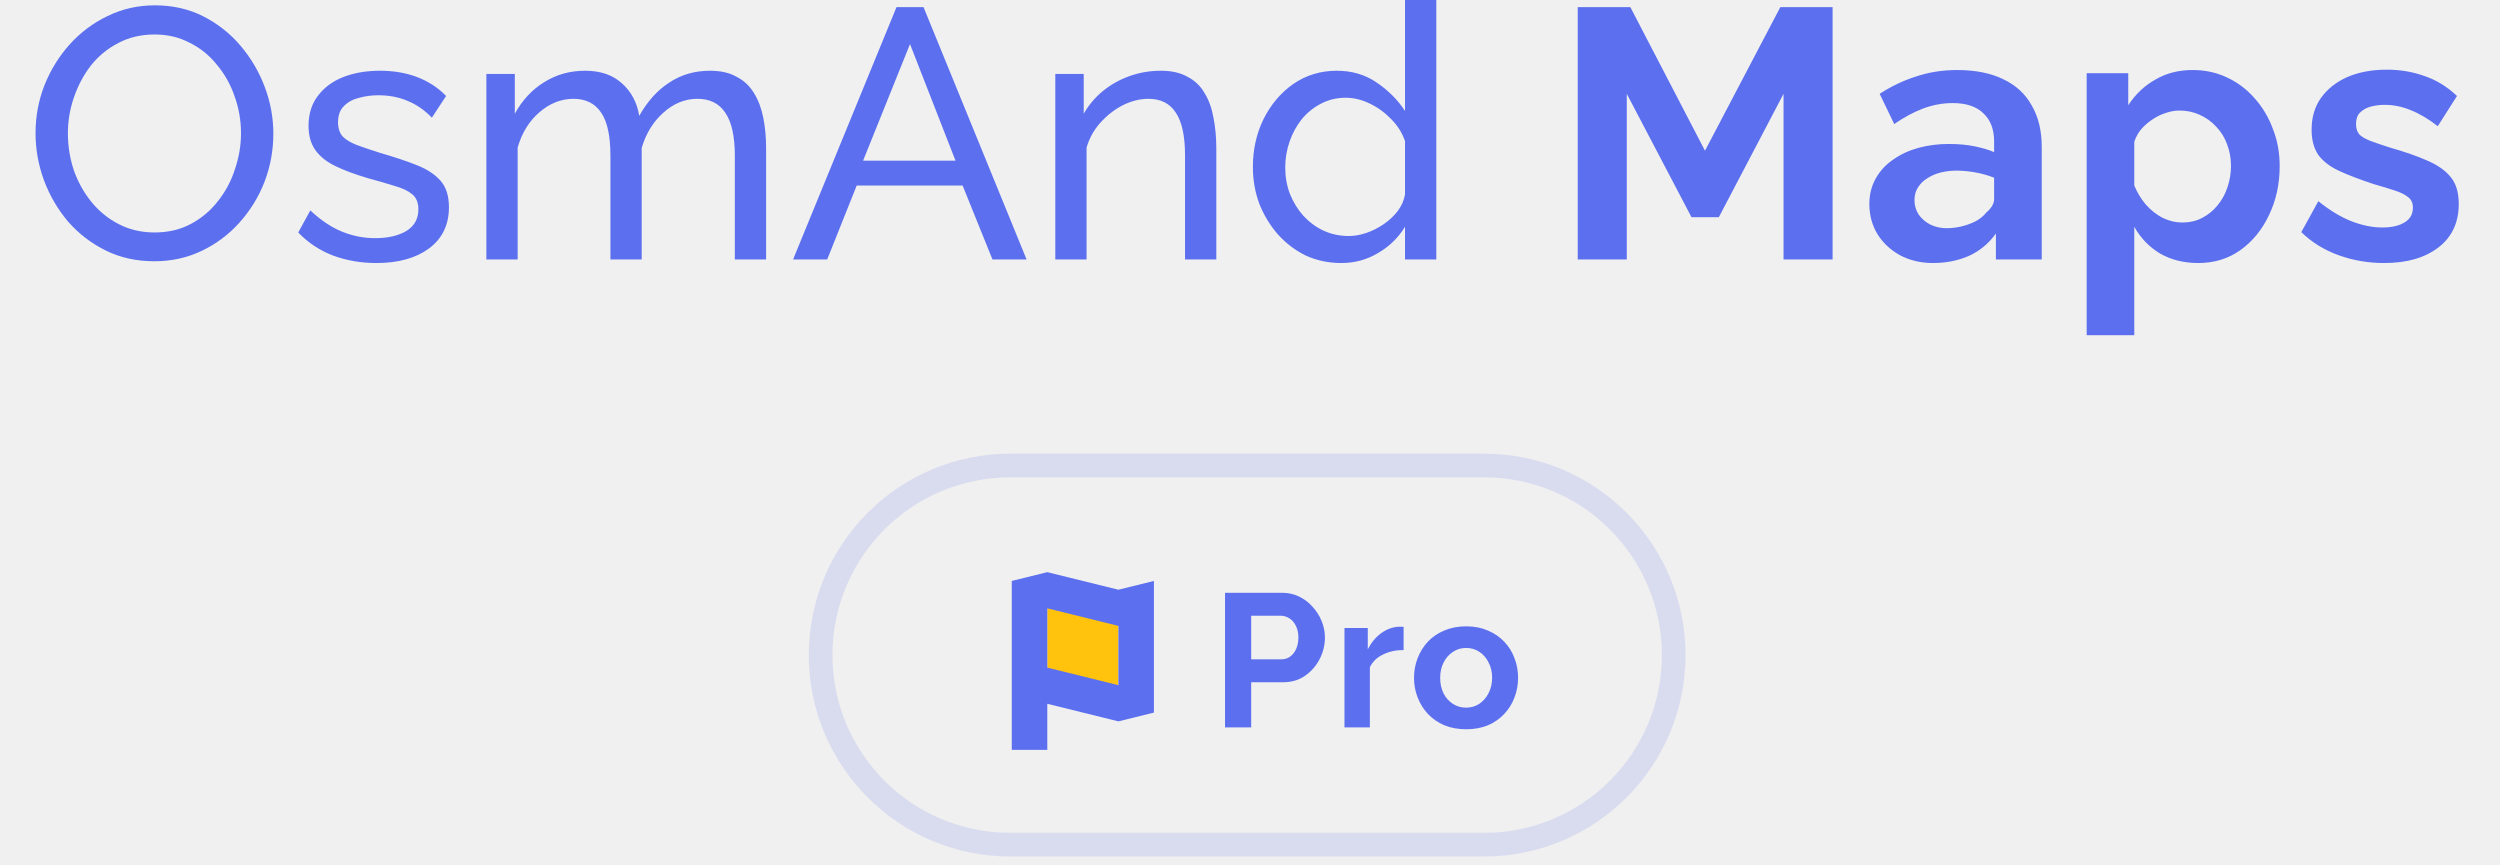
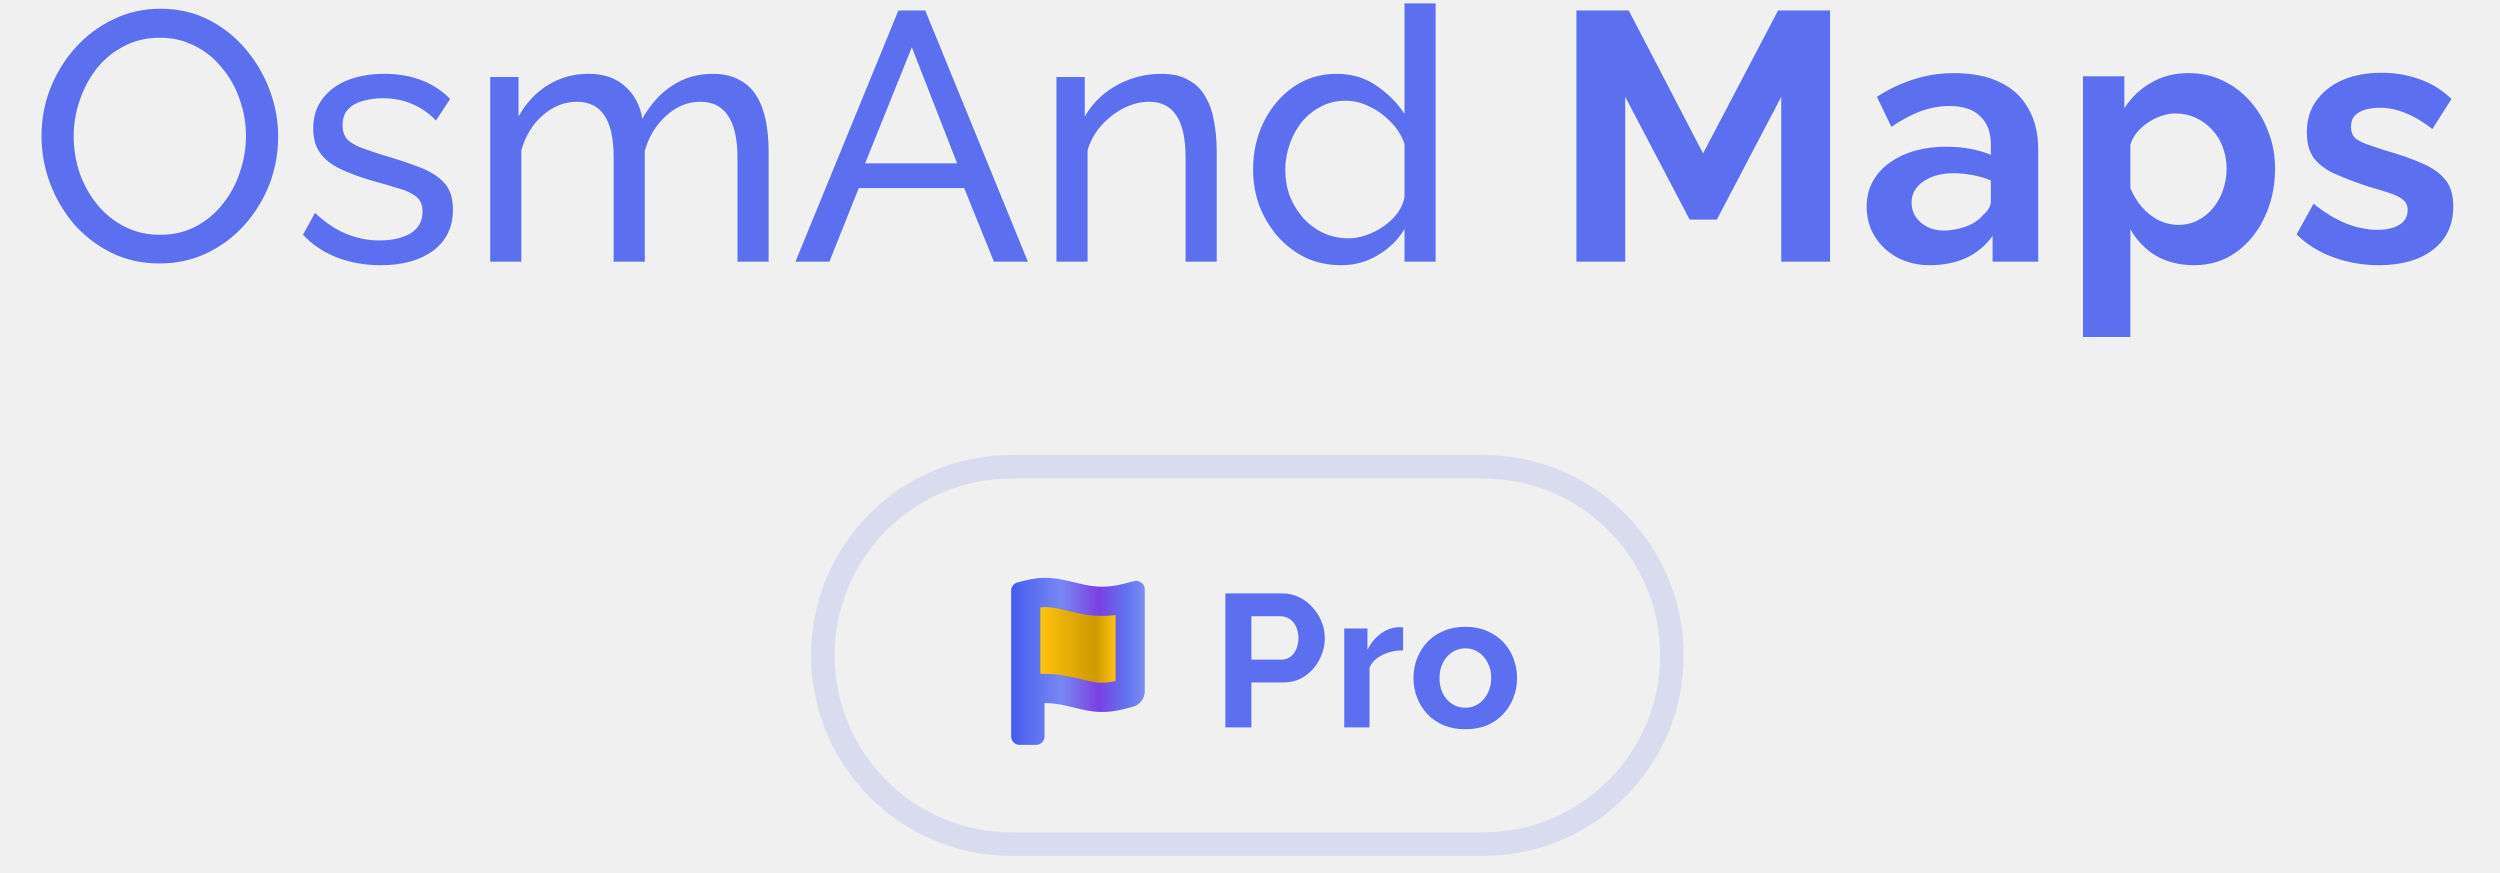
- <svg xmlns="http://www.w3.org/2000/svg" width="211" height="73" viewBox="0 0 211 73" fill="none">
+ <svg xmlns="http://www.w3.org/2000/svg" width="212" height="74" viewBox="0 0 212 74" fill="none">
  <g clip-path="url(#clip0_524_693)">
-     <path fill-rule="evenodd" clip-rule="evenodd" d="M118.583 21.9V19.14C118.023 20.06 117.263 20.8 116.303 21.36C115.363 21.92 114.333 22.2 113.213 22.2C112.133 22.2 111.133 21.99 110.213 21.57C109.313 21.13 108.523 20.53 107.843 19.77C107.183 19.01 106.663 18.15 106.283 17.19C105.923 16.21 105.743 15.18 105.743 14.1C105.743 12.62 106.043 11.27 106.643 10.05C107.263 8.81 108.103 7.82 109.163 7.08C110.243 6.34 111.463 5.97 112.823 5.97C114.103 5.97 115.223 6.3 116.183 6.96C117.163 7.62 117.963 8.42 118.583 9.36V0H121.223V21.9H118.583ZM118.583 11.91C118.343 11.21 117.953 10.59 117.413 10.05C116.873 9.49 116.263 9.05 115.583 8.73C114.923 8.41 114.253 8.25 113.573 8.25C112.813 8.25 112.113 8.42 111.473 8.76C110.853 9.08 110.313 9.52 109.853 10.08C109.413 10.64 109.073 11.27 108.833 11.97C108.593 12.67 108.473 13.39 108.473 14.13C108.473 14.91 108.603 15.65 108.863 16.35C109.143 17.05 109.523 17.67 110.003 18.21C110.503 18.75 111.073 19.17 111.713 19.47C112.373 19.77 113.083 19.92 113.843 19.92C114.323 19.92 114.823 19.83 115.343 19.65C115.863 19.47 116.353 19.22 116.813 18.9C117.273 18.58 117.663 18.21 117.983 17.79C118.303 17.35 118.503 16.89 118.583 16.41V11.91ZM150.531 7.92V21.9H154.671V0.6H150.261L143.901 12.72L137.601 0.6H133.161V21.9H137.301V7.92L142.761 18.33H145.071L150.531 7.92ZM197.379 21.54C198.599 21.98 199.879 22.2 201.219 22.2C203.139 22.2 204.669 21.76 205.809 20.88C206.949 20 207.519 18.78 207.519 17.22C207.519 16.26 207.299 15.51 206.859 14.97C206.419 14.41 205.759 13.94 204.879 13.56C204.019 13.18 202.959 12.81 201.699 12.45C201.079 12.25 200.549 12.07 200.109 11.91C199.689 11.75 199.369 11.57 199.149 11.37C198.949 11.15 198.849 10.85 198.849 10.47C198.849 10.05 198.959 9.73 199.179 9.51C199.419 9.27 199.719 9.1 200.079 9C200.459 8.9 200.859 8.85 201.279 8.85C202.019 8.85 202.749 9 203.469 9.3C204.189 9.58 204.949 10.03 205.749 10.65L207.369 8.1C206.549 7.32 205.639 6.76 204.639 6.42C203.639 6.06 202.579 5.88 201.459 5.88C200.179 5.88 199.059 6.09 198.099 6.51C197.159 6.93 196.419 7.52 195.879 8.28C195.359 9.02 195.099 9.91 195.099 10.95C195.099 11.81 195.289 12.52 195.669 13.08C196.069 13.62 196.659 14.07 197.439 14.43C198.219 14.79 199.189 15.16 200.349 15.54C201.049 15.74 201.639 15.92 202.119 16.08C202.619 16.24 202.999 16.43 203.259 16.65C203.519 16.85 203.649 17.14 203.649 17.52C203.649 18.08 203.409 18.5 202.929 18.78C202.469 19.06 201.849 19.2 201.069 19.2C200.229 19.2 199.349 19.02 198.429 18.66C197.529 18.3 196.609 17.74 195.669 16.98L194.229 19.59C195.109 20.45 196.159 21.1 197.379 21.54ZM182.295 21.39C183.235 21.93 184.315 22.2 185.535 22.2C186.875 22.2 188.055 21.84 189.075 21.12C190.115 20.38 190.925 19.39 191.505 18.15C192.105 16.91 192.405 15.53 192.405 14.01C192.405 12.89 192.215 11.85 191.835 10.89C191.475 9.91 190.965 9.05 190.305 8.31C189.645 7.55 188.865 6.96 187.965 6.54C187.085 6.12 186.115 5.91 185.055 5.91C183.875 5.91 182.825 6.18 181.905 6.72C180.985 7.24 180.225 7.96 179.625 8.88V6.18H176.115V28.29H180.135V19.14C180.655 20.08 181.375 20.83 182.295 21.39ZM185.865 18.39C185.365 18.65 184.805 18.78 184.185 18.78C183.625 18.78 183.075 18.65 182.535 18.39C181.995 18.11 181.515 17.73 181.095 17.25C180.695 16.77 180.375 16.24 180.135 15.66V11.97C180.255 11.59 180.445 11.24 180.705 10.92C180.985 10.6 181.305 10.32 181.665 10.08C182.025 9.84 182.395 9.66 182.775 9.54C183.175 9.4 183.565 9.33 183.945 9.33C184.565 9.33 185.135 9.45 185.655 9.69C186.195 9.93 186.665 10.27 187.065 10.71C187.465 11.13 187.765 11.62 187.965 12.18C188.185 12.74 188.295 13.35 188.295 14.01C188.295 14.63 188.195 15.23 187.995 15.81C187.815 16.37 187.535 16.88 187.155 17.34C186.795 17.78 186.365 18.13 185.865 18.39ZM168.453 21.9V19.71C167.853 20.55 167.093 21.18 166.173 21.6C165.253 22 164.243 22.2 163.143 22.2C162.143 22.2 161.233 21.99 160.413 21.57C159.593 21.13 158.943 20.53 158.463 19.77C158.003 19.01 157.773 18.16 157.773 17.22C157.773 16.42 157.953 15.7 158.313 15.06C158.673 14.42 159.163 13.89 159.783 13.47C160.403 13.03 161.113 12.7 161.913 12.48C162.733 12.26 163.583 12.15 164.463 12.15C165.303 12.15 166.053 12.22 166.713 12.36C167.373 12.5 167.903 12.66 168.303 12.84V11.94C168.303 10.92 168.003 10.13 167.403 9.57C166.823 8.99 165.953 8.7 164.793 8.7C163.973 8.7 163.153 8.85 162.333 9.15C161.533 9.45 160.713 9.89 159.873 10.47L158.643 7.92C159.623 7.28 160.653 6.79 161.733 6.45C162.813 6.09 163.963 5.91 165.183 5.91C166.723 5.91 168.023 6.17 169.083 6.69C170.143 7.19 170.943 7.93 171.483 8.91C172.043 9.87 172.323 11.03 172.323 12.39V21.9H168.453ZM167.643 17.94C168.083 17.56 168.303 17.18 168.303 16.8V15C167.803 14.8 167.273 14.65 166.713 14.55C166.153 14.45 165.623 14.4 165.123 14.4C164.683 14.4 164.253 14.45 163.833 14.55C163.413 14.65 163.033 14.81 162.693 15.03C162.353 15.23 162.083 15.49 161.883 15.81C161.683 16.11 161.583 16.47 161.583 16.89C161.583 17.35 161.703 17.76 161.943 18.12C162.203 18.48 162.533 18.76 162.933 18.96C163.353 19.16 163.803 19.26 164.283 19.26C164.703 19.26 165.123 19.21 165.543 19.11C165.963 19.01 166.353 18.87 166.713 18.69C167.093 18.49 167.403 18.24 167.643 17.94ZM100.017 21.9H102.657V12.54C102.657 11.6 102.577 10.73 102.417 9.93C102.277 9.13 102.027 8.44 101.667 7.86C101.327 7.26 100.847 6.8 100.227 6.48C99.627 6.14 98.877 5.97 97.977 5.97C97.057 5.97 96.177 6.12 95.337 6.42C94.498 6.72 93.748 7.14 93.087 7.68C92.427 8.22 91.887 8.86 91.467 9.6V6.24H89.067V21.9H91.707V12.45C91.947 11.65 92.337 10.95 92.877 10.35C93.437 9.73 94.067 9.24 94.767 8.88C95.487 8.52 96.207 8.34 96.927 8.34C97.967 8.34 98.737 8.73 99.237 9.51C99.757 10.27 100.017 11.48 100.017 13.14V21.9ZM75.665 0.6H77.945L86.645 21.9H83.765L81.245 15.66H72.305L69.815 21.9H66.935L75.665 0.6ZM80.645 13.56L76.805 3.72L72.845 13.56H80.645ZM62.02 21.9H64.66V12.54C64.66 11.6 64.58 10.73 64.42 9.93C64.26 9.13 64 8.44 63.64 7.86C63.28 7.26 62.79 6.8 62.17 6.48C61.57 6.14 60.82 5.97 59.92 5.97C58.64 5.97 57.5 6.3 56.5 6.96C55.5 7.6 54.65 8.54 53.95 9.78C53.77 8.66 53.29 7.75 52.51 7.05C51.73 6.33 50.69 5.97 49.39 5.97C48.11 5.97 46.96 6.29 45.94 6.93C44.92 7.55 44.09 8.44 43.45 9.6V6.24H41.05V21.9H43.69V12.45C44.05 11.21 44.66 10.22 45.52 9.48C46.4 8.72 47.36 8.34 48.4 8.34C49.44 8.34 50.22 8.73 50.74 9.51C51.26 10.27 51.52 11.48 51.52 13.14V21.9H54.16V12.48C54.52 11.26 55.13 10.27 55.99 9.51C56.85 8.73 57.81 8.34 58.87 8.34C59.91 8.34 60.69 8.73 61.21 9.51C61.75 10.29 62.02 11.5 62.02 13.14V21.9ZM31.771 22.2C30.471 22.2 29.251 21.99 28.111 21.57C26.971 21.13 25.991 20.48 25.171 19.62L26.191 17.76C27.091 18.6 27.991 19.2 28.891 19.56C29.791 19.92 30.711 20.1 31.651 20.1C32.731 20.1 33.611 19.9 34.291 19.5C34.971 19.08 35.311 18.47 35.311 17.67C35.311 17.09 35.131 16.66 34.771 16.38C34.431 16.1 33.941 15.87 33.301 15.69C32.661 15.49 31.901 15.27 31.021 15.03C29.941 14.71 29.031 14.37 28.291 14.01C27.551 13.65 26.991 13.2 26.611 12.66C26.231 12.12 26.041 11.44 26.041 10.62C26.041 9.62 26.301 8.78 26.821 8.1C27.341 7.4 28.051 6.87 28.951 6.51C29.871 6.15 30.911 5.97 32.071 5.97C33.231 5.97 34.281 6.15 35.221 6.51C36.161 6.87 36.971 7.4 37.651 8.1L36.451 9.93C35.831 9.29 35.151 8.82 34.411 8.52C33.671 8.2 32.841 8.04 31.921 8.04C31.381 8.04 30.851 8.11 30.331 8.25C29.811 8.37 29.381 8.6 29.041 8.94C28.701 9.26 28.531 9.72 28.531 10.32C28.531 10.82 28.661 11.22 28.921 11.52C29.201 11.8 29.601 12.04 30.121 12.24C30.661 12.44 31.311 12.66 32.071 12.9C33.251 13.24 34.271 13.58 35.131 13.92C36.011 14.26 36.691 14.7 37.171 15.24C37.651 15.78 37.891 16.53 37.891 17.49C37.891 18.97 37.331 20.13 36.211 20.97C35.091 21.79 33.611 22.2 31.771 22.2ZM8.94 21.15C10.16 21.75 11.52 22.05 13.02 22.05C14.46 22.05 15.79 21.76 17.01 21.18C18.23 20.6 19.29 19.81 20.19 18.81C21.11 17.79 21.82 16.64 22.32 15.36C22.82 14.06 23.07 12.7 23.07 11.28C23.07 9.94 22.83 8.63 22.35 7.35C21.87 6.07 21.19 4.91 20.31 3.87C19.43 2.83 18.38 2 17.16 1.38C15.94 0.76 14.58 0.45 13.08 0.45C11.64 0.45 10.31 0.75 9.09 1.35C7.87 1.93 6.8 2.73 5.88 3.75C4.98 4.75 4.27 5.9 3.75 7.2C3.25 8.48 3 9.83 3 11.25C3 12.61 3.24 13.94 3.72 15.24C4.2 16.52 4.88 17.68 5.76 18.72C6.66 19.74 7.72 20.55 8.94 21.15ZM6.24 14.4C5.9 13.38 5.73 12.33 5.73 11.25C5.73 10.21 5.9 9.2 6.24 8.22C6.58 7.22 7.06 6.32 7.68 5.52C8.32 4.72 9.09 4.09 9.99 3.63C10.89 3.15 11.91 2.91 13.05 2.91C14.13 2.91 15.11 3.14 15.99 3.6C16.89 4.04 17.66 4.66 18.3 5.46C18.96 6.24 19.46 7.13 19.8 8.13C20.16 9.13 20.34 10.17 20.34 11.25C20.34 12.27 20.17 13.28 19.83 14.28C19.51 15.28 19.03 16.18 18.39 16.98C17.77 17.78 17.01 18.42 16.11 18.9C15.21 19.38 14.19 19.62 13.05 19.62C11.95 19.62 10.95 19.39 10.05 18.93C9.15 18.47 8.38 17.85 7.74 17.07C7.1 16.29 6.6 15.4 6.24 14.4Z" fill="#5C70EF" />
-     <path fill-rule="evenodd" clip-rule="evenodd" d="M85.26 38.29H125.26C134.648 38.29 142.26 45.901 142.26 55.29C142.26 64.679 134.648 72.29 125.26 72.29H85.26C75.871 72.29 68.26 64.679 68.26 55.29C68.26 45.901 75.871 38.29 85.26 38.29ZM85.26 40.29C76.975 40.29 70.26 47.006 70.26 55.29C70.26 63.574 76.975 70.29 85.26 70.29H125.26C133.544 70.29 140.26 63.574 140.26 55.29C140.26 47.006 133.544 40.29 125.26 40.29H85.26Z" fill="#5C70EF" fill-opacity="0.15" />
-     <path d="M88.392 50.29L94.392 51.745V58.29L88.392 56.836V50.29Z" fill="#FFC30D" />
-     <path fill-rule="evenodd" clip-rule="evenodd" d="M88.392 48.29L94.392 49.772L97.392 49.031V60.142L94.392 60.883L88.392 59.401V63.29H85.392V49.031L88.392 48.29ZM88.392 51.344V56.347L94.392 57.828V52.826L88.392 51.344Z" fill="#5C70EF" />
-     <path fill-rule="evenodd" clip-rule="evenodd" d="M103.392 50.03V61.39H105.6V57.582H108.288C109.003 57.582 109.621 57.401 110.144 57.038C110.667 56.675 111.077 56.206 111.376 55.63C111.675 55.054 111.824 54.446 111.824 53.806C111.824 53.337 111.733 52.878 111.552 52.43C111.371 51.982 111.115 51.577 110.784 51.214C110.464 50.851 110.085 50.563 109.648 50.35C109.211 50.137 108.731 50.03 108.208 50.03H103.392ZM108.16 55.646H105.6V51.966H108.064C108.331 51.966 108.576 52.035 108.8 52.174C109.035 52.313 109.221 52.521 109.36 52.798C109.509 53.075 109.584 53.411 109.584 53.806C109.584 54.169 109.52 54.494 109.392 54.782C109.264 55.059 109.093 55.273 108.88 55.422C108.667 55.571 108.427 55.646 108.16 55.646ZM123.743 61.55C123.06 61.55 122.447 61.438 121.903 61.214C121.359 60.979 120.895 60.659 120.511 60.254C120.138 59.849 119.85 59.385 119.647 58.862C119.444 58.339 119.343 57.79 119.343 57.214C119.343 56.627 119.444 56.073 119.647 55.55C119.85 55.027 120.138 54.563 120.511 54.158C120.895 53.753 121.359 53.438 121.903 53.214C122.447 52.979 123.06 52.862 123.743 52.862C124.426 52.862 125.034 52.979 125.567 53.214C126.111 53.438 126.575 53.753 126.959 54.158C127.343 54.563 127.631 55.027 127.823 55.55C128.026 56.073 128.127 56.627 128.127 57.214C128.127 57.79 128.026 58.339 127.823 58.862C127.631 59.385 127.343 59.849 126.959 60.254C126.586 60.659 126.127 60.979 125.583 61.214C125.039 61.438 124.426 61.55 123.743 61.55ZM121.551 57.214C121.551 57.705 121.647 58.142 121.839 58.526C122.031 58.899 122.292 59.193 122.623 59.406C122.954 59.619 123.327 59.726 123.743 59.726C124.148 59.726 124.516 59.619 124.847 59.406C125.178 59.182 125.439 58.883 125.631 58.51C125.834 58.126 125.935 57.689 125.935 57.198C125.935 56.718 125.834 56.286 125.631 55.902C125.439 55.518 125.178 55.219 124.847 55.006C124.516 54.793 124.148 54.686 123.743 54.686C123.327 54.686 122.954 54.798 122.623 55.022C122.292 55.235 122.031 55.534 121.839 55.918C121.647 56.291 121.551 56.723 121.551 57.214ZM118.465 54.862C117.814 54.862 117.233 54.99 116.721 55.246C116.209 55.491 115.841 55.849 115.617 56.318V61.39H113.473V53.006H115.441V54.798C115.74 54.222 116.118 53.769 116.577 53.438C117.036 53.107 117.521 52.926 118.033 52.894H118.305C118.369 52.894 118.422 52.899 118.465 52.91V54.862Z" fill="#5C70EF" />
+     <path fill-rule="evenodd" clip-rule="evenodd" d="M119.102 22.19V19.43C118.542 20.35 117.782 21.09 116.822 21.65C115.882 22.21 114.852 22.49 113.732 22.49C112.652 22.49 111.652 22.28 110.732 21.86C109.832 21.42 109.042 20.82 108.362 20.06C107.702 19.3 107.182 18.44 106.802 17.48C106.442 16.5 106.262 15.47 106.262 14.39C106.262 12.91 106.562 11.56 107.162 10.34C107.782 9.1 108.622 8.11 109.682 7.37C110.762 6.63 111.982 6.26 113.342 6.26C114.622 6.26 115.742 6.59 116.702 7.25C117.682 7.91 118.482 8.71 119.102 9.65V0.29H121.742V22.19H119.102ZM119.102 12.2C118.862 11.5 118.472 10.88 117.932 10.34C117.392 9.78 116.782 9.34 116.102 9.02C115.442 8.7 114.772 8.54 114.092 8.54C113.332 8.54 112.632 8.71 111.992 9.05C111.372 9.37 110.832 9.81 110.372 10.37C109.932 10.93 109.592 11.56 109.352 12.26C109.112 12.96 108.992 13.68 108.992 14.42C108.992 15.2 109.122 15.94 109.382 16.64C109.662 17.34 110.042 17.96 110.522 18.5C111.022 19.04 111.592 19.46 112.232 19.76C112.892 20.06 113.602 20.21 114.362 20.21C114.842 20.21 115.342 20.12 115.862 19.94C116.382 19.76 116.872 19.51 117.332 19.19C117.792 18.87 118.182 18.5 118.502 18.08C118.822 17.64 119.022 17.18 119.102 16.7V12.2ZM151.05 8.21V22.19H155.19V0.89H150.78L144.42 13.01L138.12 0.89H133.68V22.19H137.82V8.21L143.28 18.62H145.59L151.05 8.21ZM197.898 21.83C199.118 22.27 200.398 22.49 201.738 22.49C203.658 22.49 205.188 22.05 206.328 21.17C207.468 20.29 208.038 19.07 208.038 17.51C208.038 16.55 207.818 15.8 207.378 15.26C206.938 14.7 206.278 14.23 205.398 13.85C204.538 13.47 203.478 13.1 202.218 12.74C201.598 12.54 201.068 12.36 200.628 12.2C200.208 12.04 199.888 11.86 199.668 11.66C199.468 11.44 199.368 11.14 199.368 10.76C199.368 10.34 199.478 10.02 199.698 9.8C199.938 9.56 200.238 9.39 200.598 9.29C200.978 9.19 201.378 9.14 201.798 9.14C202.538 9.14 203.268 9.29 203.988 9.59C204.708 9.87 205.468 10.32 206.268 10.94L207.888 8.39C207.068 7.61 206.158 7.05 205.158 6.71C204.158 6.35 203.098 6.17 201.978 6.17C200.698 6.17 199.578 6.38 198.618 6.8C197.678 7.22 196.938 7.81 196.398 8.57C195.878 9.31 195.618 10.2 195.618 11.24C195.618 12.1 195.808 12.81 196.188 13.37C196.588 13.91 197.178 14.36 197.958 14.72C198.738 15.08 199.708 15.45 200.868 15.83C201.568 16.03 202.158 16.21 202.638 16.37C203.138 16.53 203.518 16.72 203.778 16.94C204.038 17.14 204.168 17.43 204.168 17.81C204.168 18.37 203.928 18.79 203.448 19.07C202.988 19.35 202.368 19.49 201.588 19.49C200.748 19.49 199.868 19.31 198.948 18.95C198.048 18.59 197.128 18.03 196.188 17.27L194.748 19.88C195.628 20.74 196.678 21.39 197.898 21.83ZM182.815 21.68C183.755 22.22 184.835 22.49 186.055 22.49C187.395 22.49 188.575 22.13 189.595 21.41C190.635 20.67 191.445 19.68 192.025 18.44C192.625 17.2 192.925 15.82 192.925 14.3C192.925 13.18 192.735 12.14 192.355 11.18C191.995 10.2 191.485 9.34 190.825 8.6C190.165 7.84 189.385 7.25 188.485 6.83C187.605 6.41 186.635 6.2 185.575 6.2C184.395 6.2 183.345 6.47 182.425 7.01C181.505 7.53 180.745 8.25 180.145 9.17V6.47H176.635V28.58H180.655V19.43C181.175 20.37 181.895 21.12 182.815 21.68ZM186.385 18.68C185.885 18.94 185.325 19.07 184.705 19.07C184.145 19.07 183.595 18.94 183.055 18.68C182.515 18.4 182.035 18.02 181.615 17.54C181.215 17.06 180.895 16.53 180.655 15.95V12.26C180.775 11.88 180.965 11.53 181.225 11.21C181.505 10.89 181.825 10.61 182.185 10.37C182.545 10.13 182.915 9.95 183.295 9.83C183.695 9.69 184.085 9.62 184.465 9.62C185.085 9.62 185.655 9.74 186.175 9.98C186.715 10.22 187.185 10.56 187.585 11C187.985 11.42 188.285 11.91 188.485 12.47C188.705 13.03 188.815 13.64 188.815 14.3C188.815 14.92 188.715 15.52 188.515 16.1C188.335 16.66 188.055 17.17 187.675 17.63C187.315 18.07 186.885 18.42 186.385 18.68ZM168.972 22.19V20C168.372 20.84 167.612 21.47 166.692 21.89C165.772 22.29 164.762 22.49 163.662 22.49C162.662 22.49 161.752 22.28 160.932 21.86C160.112 21.42 159.462 20.82 158.982 20.06C158.522 19.3 158.292 18.45 158.292 17.51C158.292 16.71 158.472 15.99 158.832 15.35C159.192 14.71 159.682 14.18 160.302 13.76C160.922 13.32 161.632 12.99 162.432 12.77C163.252 12.55 164.102 12.44 164.982 12.44C165.822 12.44 166.572 12.51 167.232 12.65C167.892 12.79 168.422 12.95 168.822 13.13V12.23C168.822 11.21 168.522 10.42 167.922 9.86C167.342 9.28 166.472 8.99 165.312 8.99C164.492 8.99 163.672 9.14 162.852 9.44C162.052 9.74 161.232 10.18 160.392 10.76L159.162 8.21C160.142 7.57 161.172 7.08 162.252 6.74C163.332 6.38 164.482 6.2 165.702 6.2C167.242 6.2 168.542 6.46 169.602 6.98C170.662 7.48 171.462 8.22 172.002 9.2C172.562 10.16 172.842 11.32 172.842 12.68V22.19H168.972ZM168.162 18.23C168.602 17.85 168.822 17.47 168.822 17.09V15.29C168.322 15.09 167.792 14.94 167.232 14.84C166.672 14.74 166.142 14.69 165.642 14.69C165.202 14.69 164.772 14.74 164.352 14.84C163.932 14.94 163.552 15.1 163.212 15.32C162.872 15.52 162.602 15.78 162.402 16.1C162.202 16.4 162.102 16.76 162.102 17.18C162.102 17.64 162.222 18.05 162.462 18.41C162.722 18.77 163.052 19.05 163.452 19.25C163.872 19.45 164.322 19.55 164.802 19.55C165.222 19.55 165.642 19.5 166.062 19.4C166.482 19.3 166.872 19.16 167.232 18.98C167.612 18.78 167.922 18.53 168.162 18.23ZM100.537 22.19H103.177V12.83C103.177 11.89 103.097 11.02 102.937 10.22C102.797 9.42 102.547 8.73 102.187 8.15C101.847 7.55 101.367 7.09 100.747 6.77C100.147 6.43 99.397 6.26 98.497 6.26C97.577 6.26 96.697 6.41 95.857 6.71C95.017 7.01 94.267 7.43 93.607 7.97C92.947 8.51 92.407 9.15 91.987 9.89V6.53H89.587V22.19H92.227V12.74C92.467 11.94 92.857 11.24 93.397 10.64C93.957 10.02 94.587 9.53 95.287 9.17C96.007 8.81 96.727 8.63 97.447 8.63C98.487 8.63 99.257 9.02 99.757 9.8C100.277 10.56 100.537 11.77 100.537 13.43V22.19ZM76.184 0.89H78.464L87.164 22.19H84.284L81.764 15.95H72.824L70.334 22.19H67.454L76.184 0.89ZM81.164 13.85L77.324 4.01L73.364 13.85H81.164ZM62.539 22.19H65.179V12.83C65.179 11.89 65.099 11.02 64.939 10.22C64.779 9.42 64.519 8.73 64.159 8.15C63.799 7.55 63.309 7.09 62.689 6.77C62.089 6.43 61.339 6.26 60.439 6.26C59.159 6.26 58.019 6.59 57.019 7.25C56.019 7.89 55.169 8.83 54.469 10.07C54.289 8.95 53.809 8.04 53.029 7.34C52.249 6.62 51.209 6.26 49.909 6.26C48.629 6.26 47.479 6.58 46.459 7.22C45.439 7.84 44.609 8.73 43.969 9.89V6.53H41.569V22.19H44.209V12.74C44.569 11.5 45.179 10.51 46.039 9.77C46.919 9.01 47.879 8.63 48.919 8.63C49.959 8.63 50.739 9.02 51.259 9.8C51.779 10.56 52.039 11.77 52.039 13.43V22.19H54.679V12.77C55.039 11.55 55.649 10.56 56.509 9.8C57.369 9.02 58.329 8.63 59.389 8.63C60.429 8.63 61.209 9.02 61.729 9.8C62.269 10.58 62.539 11.79 62.539 13.43V22.19ZM32.291 22.49C30.991 22.49 29.771 22.28 28.631 21.86C27.491 21.42 26.511 20.77 25.691 19.91L26.711 18.05C27.611 18.89 28.511 19.49 29.411 19.85C30.311 20.21 31.231 20.39 32.171 20.39C33.251 20.39 34.131 20.19 34.811 19.79C35.491 19.37 35.831 18.76 35.831 17.96C35.831 17.38 35.651 16.95 35.291 16.67C34.951 16.39 34.461 16.16 33.821 15.98C33.181 15.78 32.421 15.56 31.541 15.32C30.461 15 29.551 14.66 28.811 14.3C28.071 13.94 27.511 13.49 27.131 12.95C26.751 12.41 26.561 11.73 26.561 10.91C26.561 9.91 26.821 9.07 27.341 8.39C27.861 7.69 28.571 7.16 29.471 6.8C30.391 6.44 31.431 6.26 32.591 6.26C33.751 6.26 34.801 6.44 35.741 6.8C36.681 7.16 37.491 7.69 38.171 8.39L36.971 10.22C36.351 9.58 35.671 9.11 34.931 8.81C34.191 8.49 33.361 8.33 32.441 8.33C31.901 8.33 31.371 8.4 30.851 8.54C30.331 8.66 29.901 8.89 29.561 9.23C29.221 9.55 29.051 10.01 29.051 10.61C29.051 11.11 29.181 11.51 29.441 11.81C29.721 12.09 30.121 12.33 30.641 12.53C31.181 12.73 31.831 12.95 32.591 13.19C33.771 13.53 34.791 13.87 35.651 14.21C36.531 14.55 37.211 14.99 37.691 15.53C38.171 16.07 38.411 16.82 38.411 17.78C38.411 19.26 37.851 20.42 36.731 21.26C35.611 22.08 34.131 22.49 32.291 22.49ZM9.459 21.44C10.679 22.04 12.039 22.34 13.539 22.34C14.979 22.34 16.309 22.05 17.529 21.47C18.749 20.89 19.809 20.1 20.709 19.1C21.629 18.08 22.339 16.93 22.839 15.65C23.339 14.35 23.589 12.99 23.589 11.57C23.589 10.23 23.349 8.92 22.869 7.64C22.389 6.36 21.709 5.2 20.829 4.16C19.949 3.12 18.899 2.29 17.679 1.67C16.459 1.05 15.099 0.74 13.599 0.74C12.159 0.74 10.829 1.04 9.609 1.64C8.389 2.22 7.319 3.02 6.399 4.04C5.499 5.04 4.789 6.19 4.269 7.49C3.769 8.77 3.519 10.12 3.519 11.54C3.519 12.9 3.759 14.23 4.239 15.53C4.719 16.81 5.399 17.97 6.279 19.01C7.179 20.03 8.239 20.84 9.459 21.44ZM6.759 14.69C6.419 13.67 6.249 12.62 6.249 11.54C6.249 10.5 6.419 9.49 6.759 8.51C7.099 7.51 7.579 6.61 8.199 5.81C8.839 5.01 9.609 4.38 10.509 3.92C11.409 3.44 12.429 3.2 13.569 3.2C14.649 3.2 15.629 3.43 16.509 3.89C17.409 4.33 18.179 4.95 18.819 5.75C19.479 6.53 19.979 7.42 20.319 8.42C20.679 9.42 20.859 10.46 20.859 11.54C20.859 12.56 20.689 13.57 20.349 14.57C20.029 15.57 19.549 16.47 18.909 17.27C18.289 18.07 17.529 18.71 16.629 19.19C15.729 19.67 14.709 19.91 13.569 19.91C12.469 19.91 11.469 19.68 10.569 19.22C9.669 18.76 8.899 18.14 8.259 17.36C7.619 16.58 7.119 15.69 6.759 14.69Z" fill="#5C70EF" />
+     <path fill-rule="evenodd" clip-rule="evenodd" d="M85.779 38.58H125.779C135.168 38.58 142.779 46.191 142.779 55.58C142.779 64.969 135.168 72.58 125.779 72.58H85.779C76.39 72.58 68.779 64.969 68.779 55.58C68.779 46.191 76.39 38.58 85.779 38.58ZM85.779 40.58C77.494 40.58 70.779 47.296 70.779 55.58C70.779 63.864 77.494 70.58 85.779 70.58H125.779C134.063 70.58 140.779 63.864 140.779 55.58C140.779 47.296 134.063 40.58 125.779 40.58H85.779Z" fill="#5C70EF" fill-opacity="0.15" />
+     <path d="M88.578 48.997C90.703 48.997 92.031 49.973 94.245 49.705C94.828 49.634 95.562 49.449 96.137 49.285C96.602 49.153 97.078 49.498 97.078 49.982V58.603C97.078 59.212 96.69 59.754 96.104 59.919C95.534 60.081 94.817 60.261 94.245 60.33C92.031 60.598 90.703 59.622 88.578 59.622V62.455C88.578 62.846 88.261 63.163 87.87 63.163H86.453C86.062 63.163 85.745 62.846 85.745 62.455V50.081C85.745 49.756 85.966 49.472 86.28 49.39C87.034 49.193 87.801 48.997 88.578 48.997Z" fill="url(#paint0_linear_524_693)" />
+     <path d="M88.578 51.476C88.52 51.476 88.394 51.488 88.224 51.51V57.142H88.578C90.001 57.142 91.189 57.481 91.958 57.666C92.758 57.859 93.292 57.948 93.947 57.869L94.257 57.819C94.364 57.799 94.479 57.774 94.599 57.747V52.158L94.543 52.166C92.984 52.355 91.746 52.09 90.797 51.862C89.818 51.626 89.28 51.476 88.578 51.476Z" fill="url(#paint1_linear_524_693)" />
+     <path d="M124.262 53.152C124.944 53.152 125.553 53.269 126.086 53.504C126.63 53.728 127.094 54.043 127.478 54.448C127.862 54.853 128.15 55.317 128.342 55.84C128.545 56.362 128.647 56.917 128.647 57.504C128.647 58.08 128.545 58.63 128.342 59.152C128.15 59.675 127.862 60.139 127.478 60.544C127.104 60.949 126.646 61.269 126.102 61.504C125.558 61.728 124.944 61.84 124.262 61.84C123.579 61.84 122.966 61.728 122.422 61.504C121.878 61.269 121.414 60.949 121.03 60.544C120.657 60.139 120.369 59.675 120.166 59.152C119.963 58.63 119.862 58.08 119.862 57.504C119.862 56.917 119.964 56.362 120.166 55.84C120.369 55.317 120.657 54.853 121.03 54.448C121.414 54.043 121.878 53.728 122.422 53.504C122.966 53.269 123.579 53.152 124.262 53.152ZM108.728 50.32C109.25 50.32 109.73 50.427 110.167 50.641C110.604 50.854 110.983 51.141 111.303 51.504C111.634 51.867 111.89 52.273 112.071 52.721C112.253 53.169 112.343 53.627 112.343 54.097C112.343 54.736 112.194 55.344 111.896 55.92C111.597 56.496 111.186 56.965 110.663 57.328C110.141 57.691 109.522 57.872 108.808 57.872H106.119V61.681H103.911V50.32H108.728ZM118.824 53.184C118.888 53.184 118.941 53.19 118.984 53.2V55.152C118.333 55.152 117.752 55.28 117.24 55.536C116.728 55.781 116.36 56.139 116.136 56.608V61.681H113.992V53.296H115.96V55.088C116.259 54.512 116.637 54.059 117.096 53.728C117.554 53.398 118.04 53.217 118.552 53.184H118.824ZM124.262 54.977C123.846 54.977 123.472 55.089 123.142 55.312C122.811 55.526 122.55 55.824 122.359 56.208C122.167 56.581 122.07 57.013 122.07 57.504C122.07 57.995 122.167 58.432 122.359 58.816C122.55 59.19 122.811 59.483 123.142 59.696C123.472 59.91 123.846 60.017 124.262 60.017C124.667 60.017 125.036 59.91 125.366 59.696C125.697 59.472 125.959 59.173 126.151 58.8C126.353 58.416 126.454 57.979 126.454 57.488C126.454 57.008 126.353 56.576 126.151 56.192C125.959 55.808 125.697 55.509 125.366 55.296C125.036 55.083 124.667 54.977 124.262 54.977ZM106.119 55.937H108.679C108.945 55.937 109.186 55.861 109.4 55.712C109.613 55.562 109.783 55.349 109.911 55.072C110.039 54.784 110.104 54.459 110.104 54.097C110.104 53.702 110.028 53.365 109.879 53.088C109.74 52.811 109.554 52.602 109.319 52.464C109.095 52.325 108.85 52.256 108.583 52.256H106.119V55.937Z" fill="#5C70EF" />
  </g>
  <defs>
+     <linearGradient id="paint0_linear_524_693" x1="97.078" y1="55.372" x2="85.745" y2="55.372" gradientUnits="userSpaceOnUse">
+       <stop stop-color="#7D8DF2" />
+       <stop offset="0.137" stop-color="#6074F0" />
+       <stop offset="0.344" stop-color="#7B3FE4" />
+       <stop offset="0.625" stop-color="#7888F2" />
+       <stop offset="1" stop-color="#455CED" />
+     </linearGradient>
+     <linearGradient id="paint1_linear_524_693" x1="88.224" y1="54.347" x2="94.599" y2="54.347" gradientUnits="userSpaceOnUse">
+       <stop stop-color="#FFC30D" />
+       <stop offset="0.726" stop-color="#CC9900" />
+       <stop offset="1" stop-color="#FFC30D" />
+     </linearGradient>
    <clipPath id="clip0_524_693">
-       <rect width="210.519" height="72.29" fill="white" />
+       <rect width="210.519" height="73" fill="white" transform="translate(0.519165 0.290009)" />
    </clipPath>
  </defs>
</svg>
